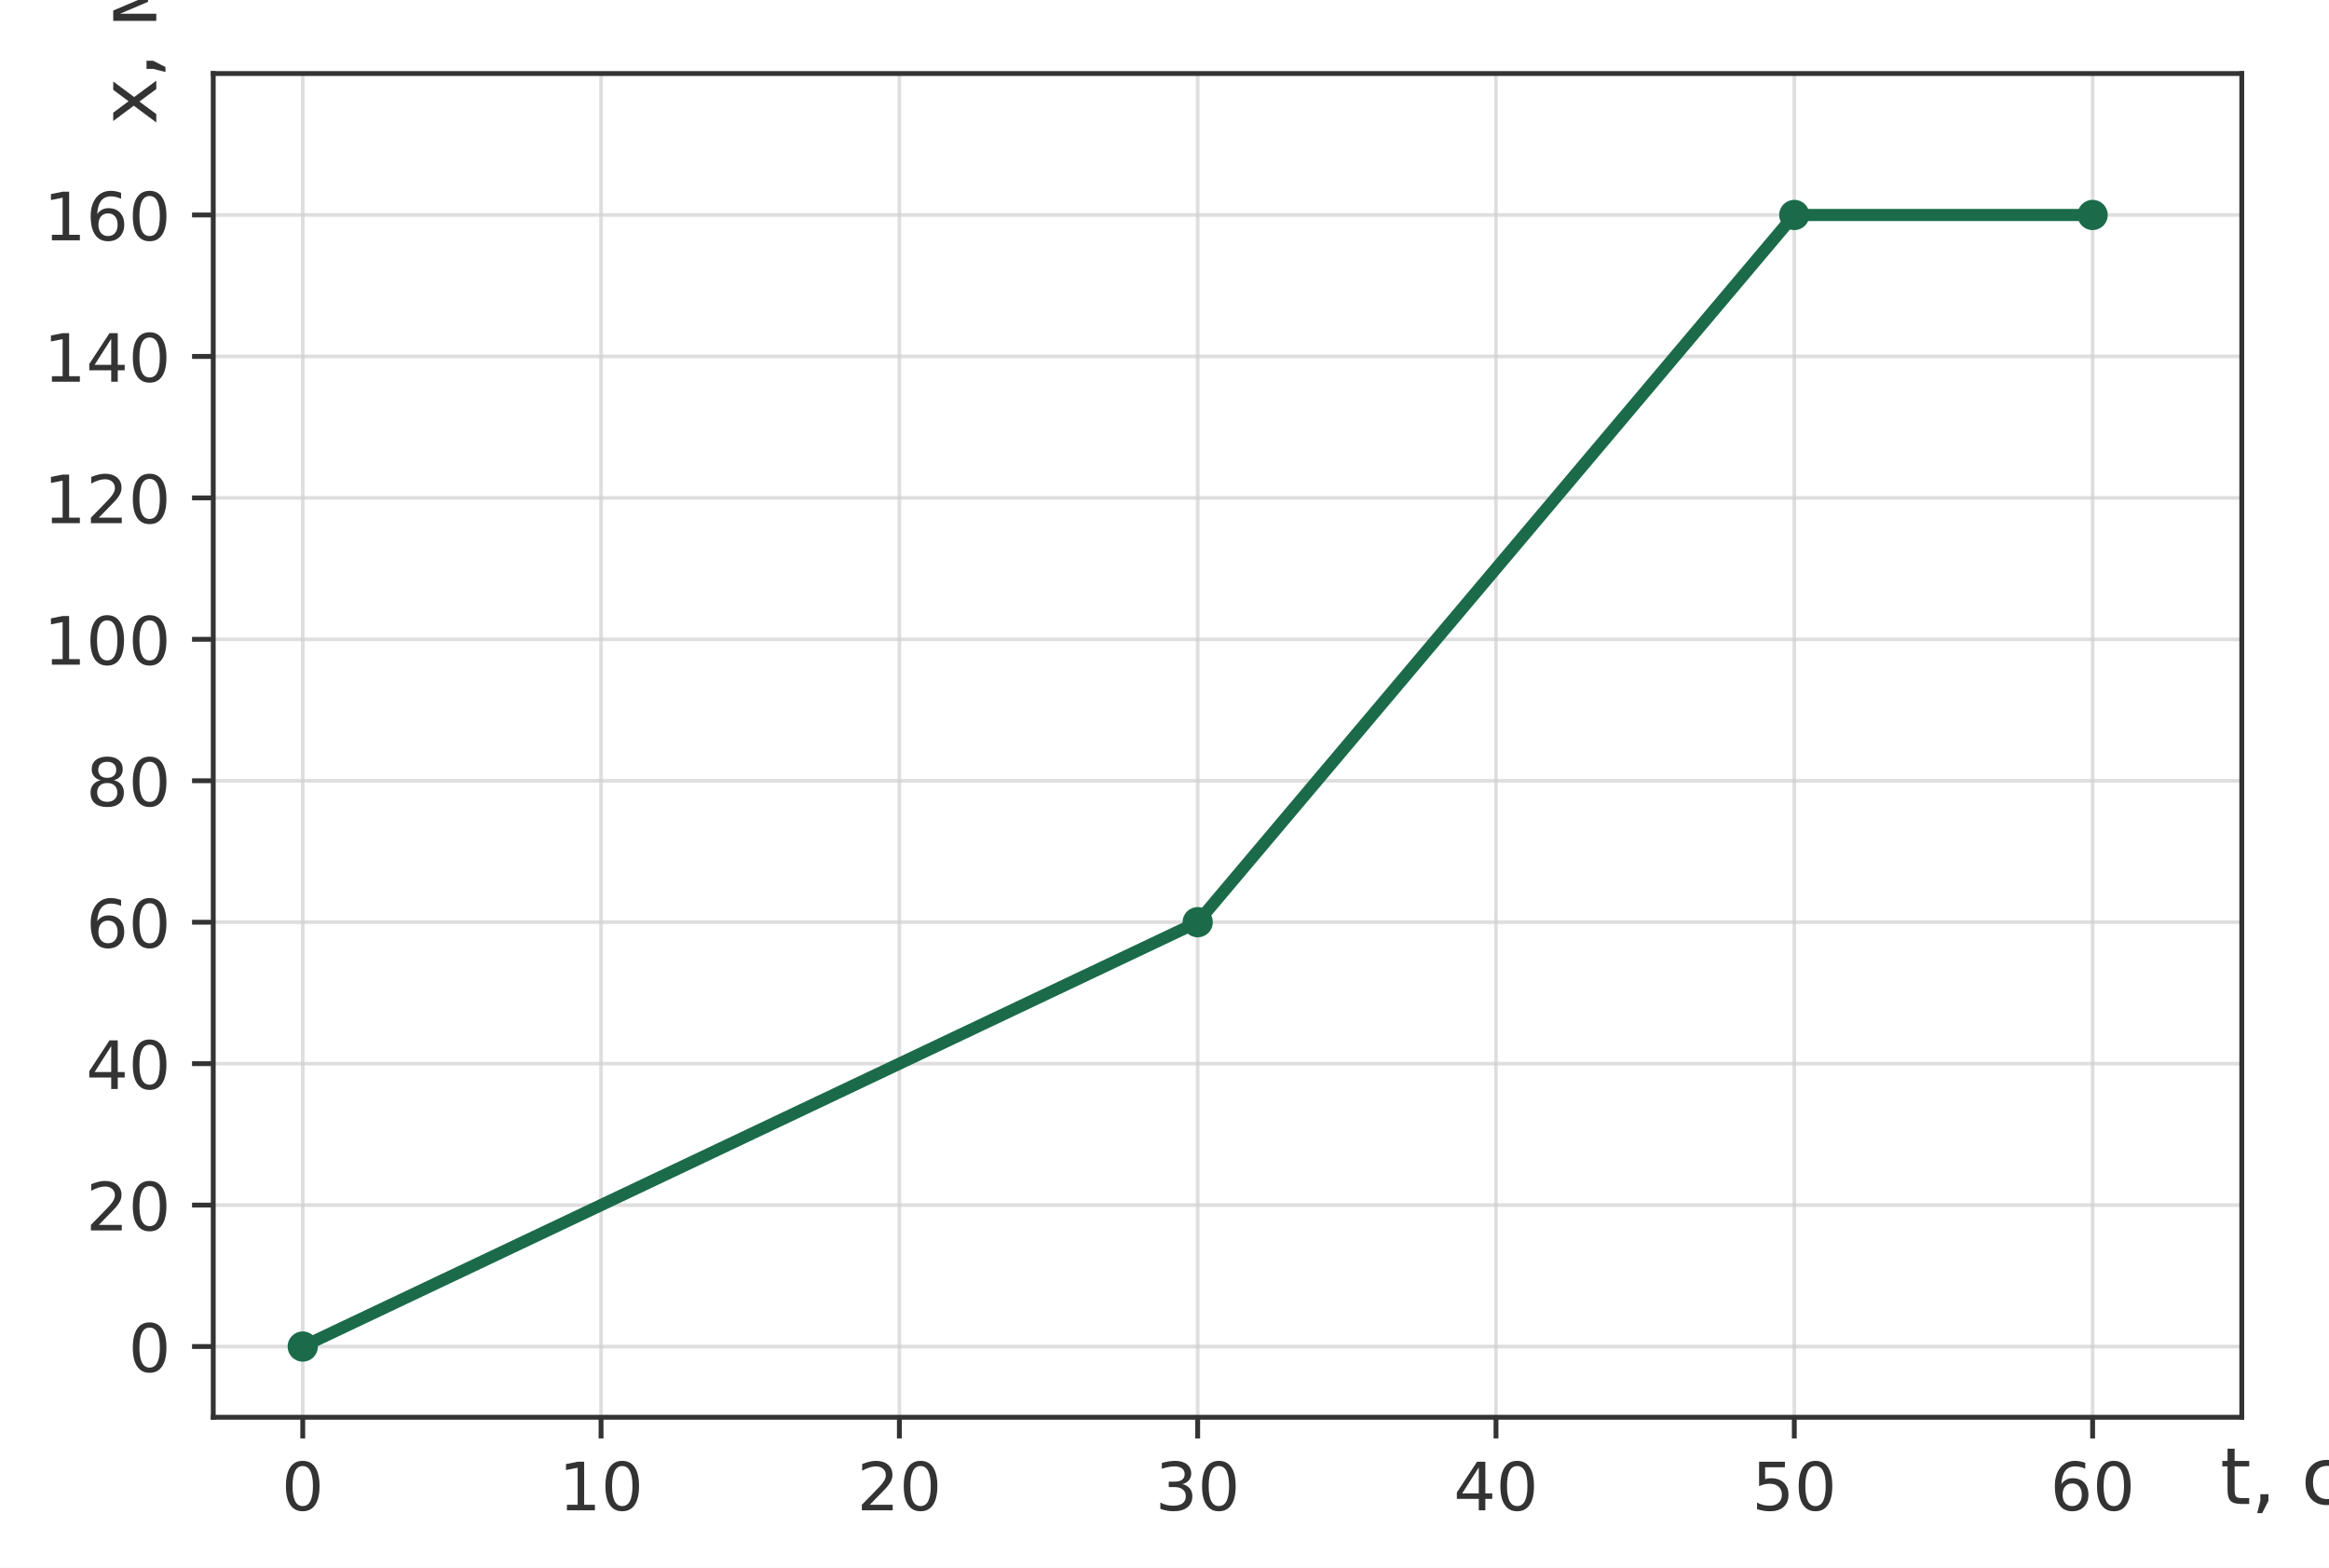
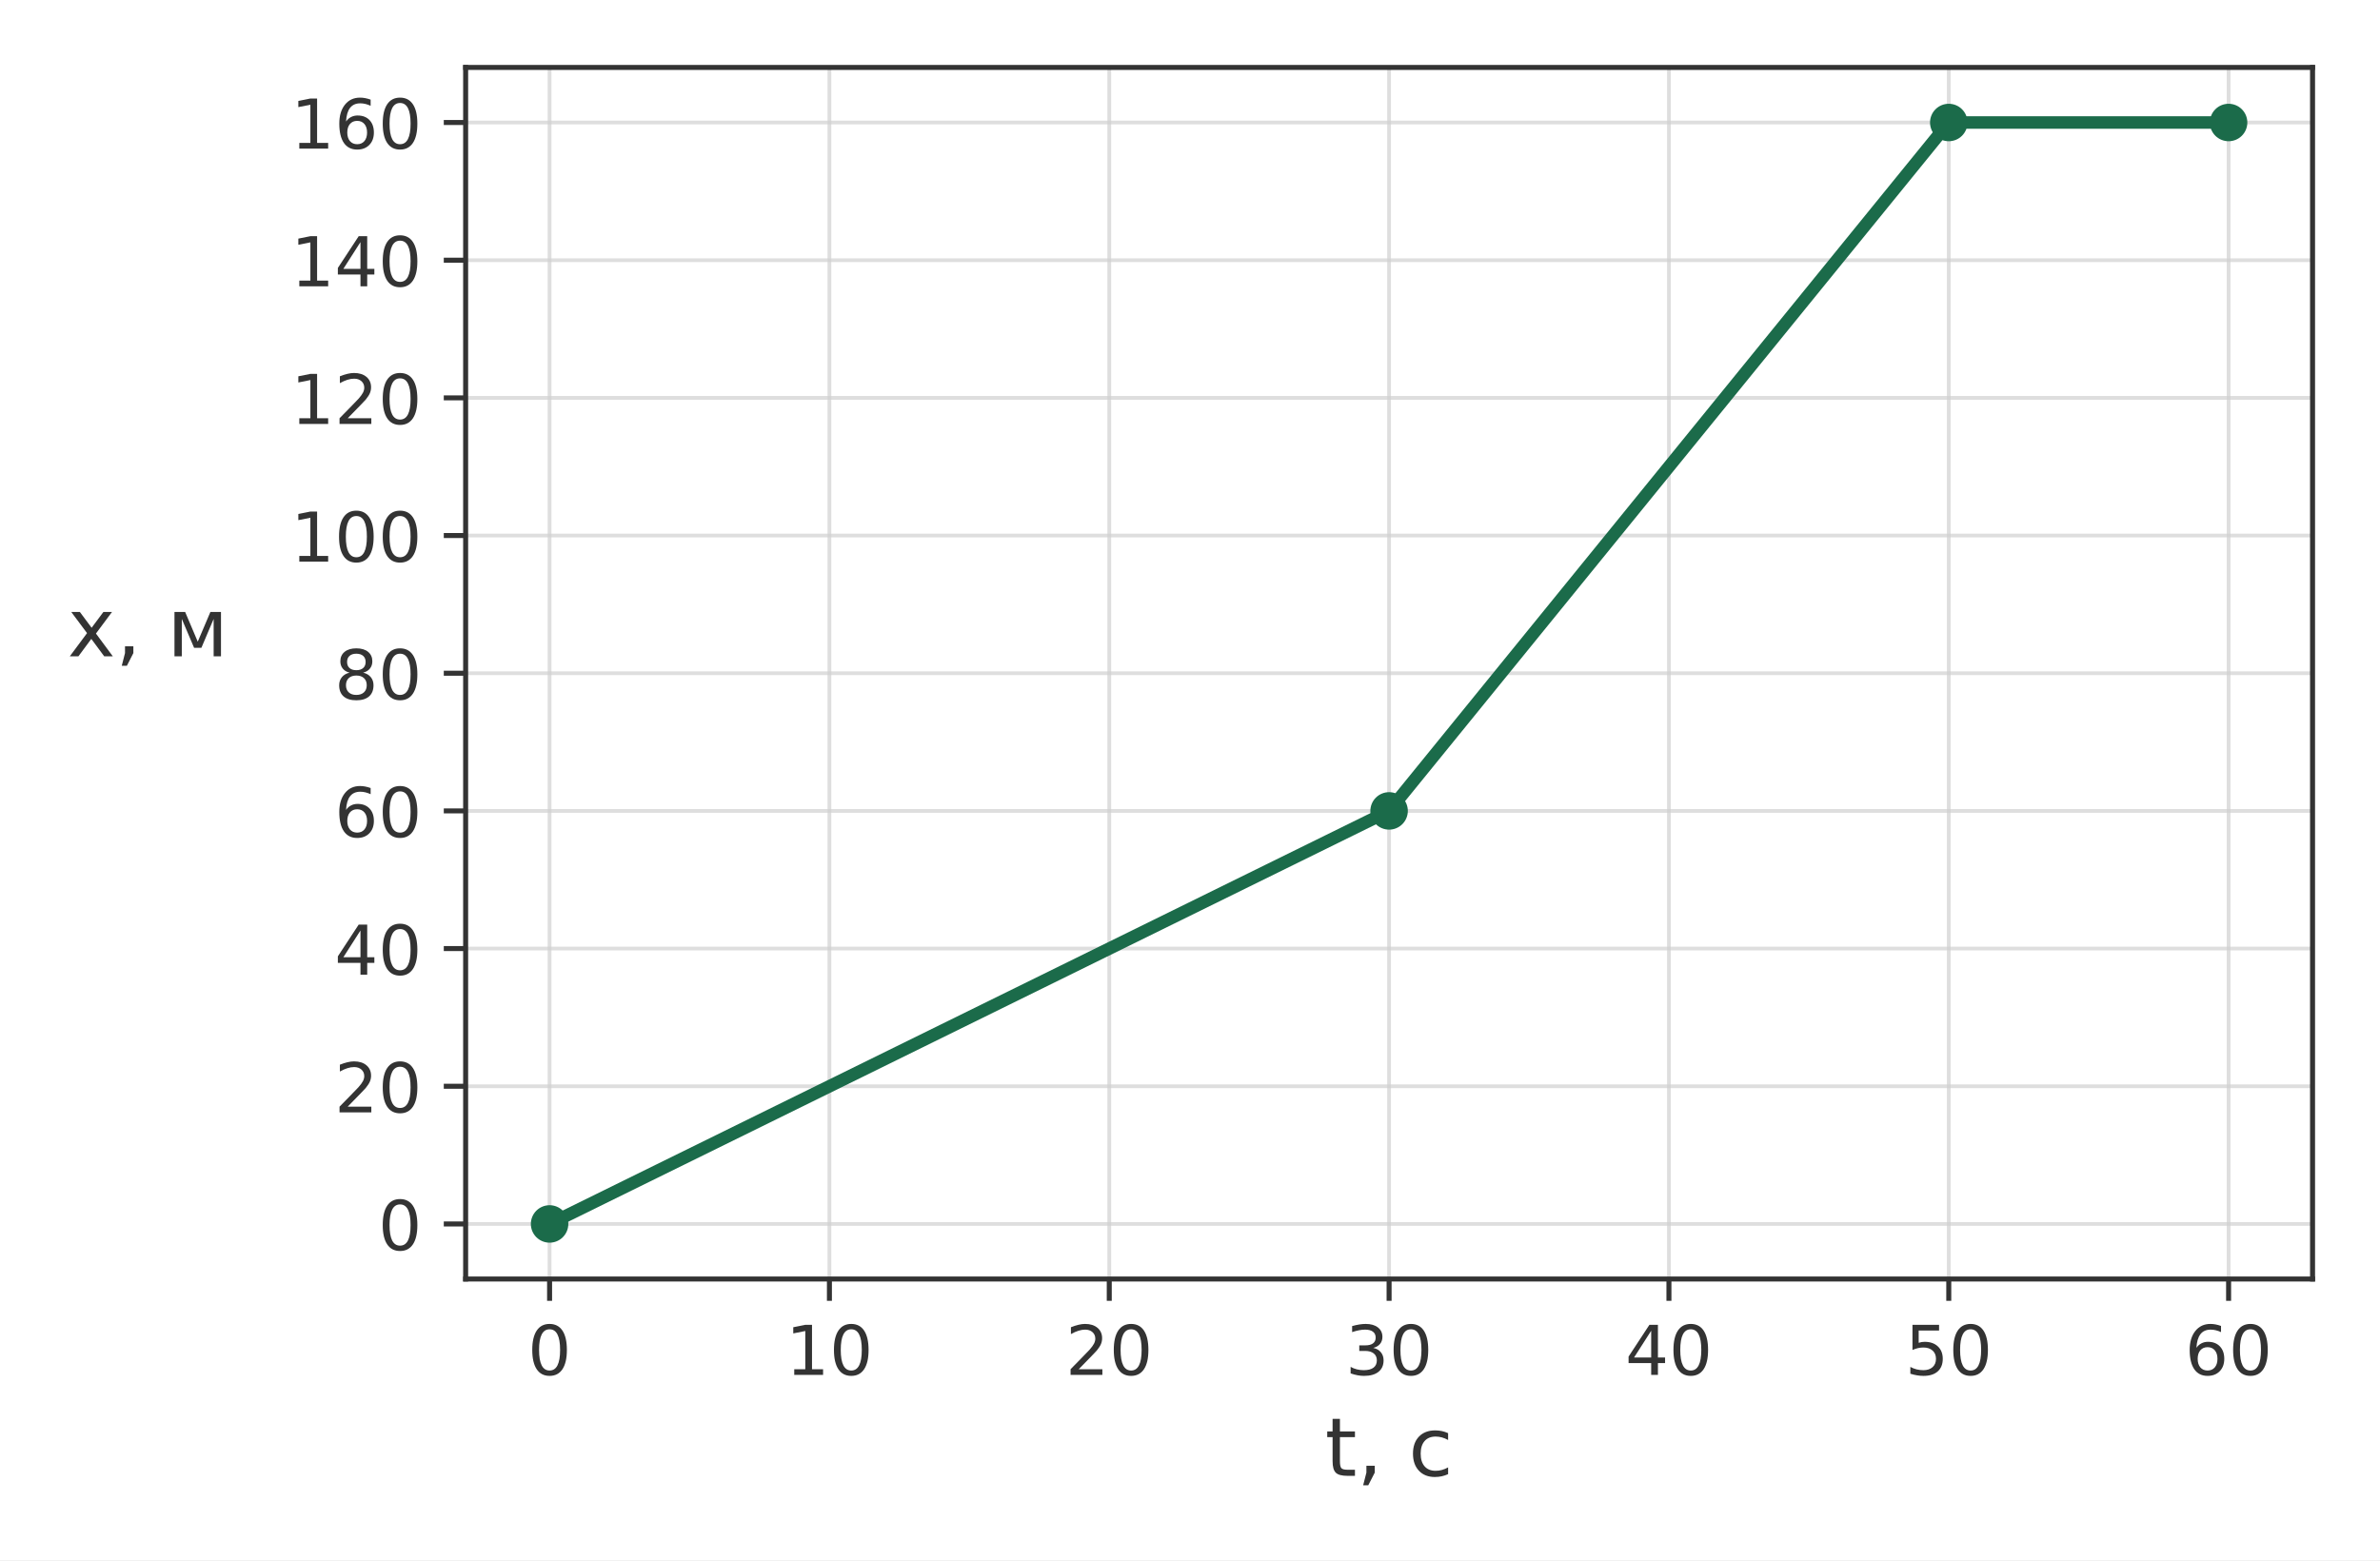
- <svg xmlns="http://www.w3.org/2000/svg" xmlns:xlink="http://www.w3.org/1999/xlink" width="384.392pt" height="258.741pt" viewBox="0 0 384.392 258.741" version="1.1">
+ <svg xmlns="http://www.w3.org/2000/svg" xmlns:xlink="http://www.w3.org/1999/xlink" width="381.101pt" height="249.868pt" viewBox="0 0 381.101 249.868" version="1.1">
  <defs>
    <style type="text/css">*{stroke-linejoin: round; stroke-linecap: butt}</style>
  </defs>
  <g id="figure_1">
    <g id="patch_1">
-       <path d="M 0 258.741  L 384.392 258.741  L 384.392 0  L 0 0  z " style="fill: #ffffff" />
+       <path d="M 0 249.868  L 381.101 249.868  L 381.101 -0  L 0 -0  z " style="fill: #ffffff" />
    </g>
    <g id="axes_1">
      <g id="patch_2">
-         <path d="M 35.196 233.895  L 369.996 233.895  L 369.996 12.135  L 35.196 12.135  z " style="fill: #ffffff" />
+         <path d="M 74.561 204.84  L 370.301 204.84  L 370.301 10.8  L 74.561 10.8  z " style="fill: #ffffff" />
      </g>
      <g id="matplotlib.axis_1">
        <g id="xtick_1">
          <g id="line2d_1">
-             <path d="M 49.967 233.895  L 49.967 12.135  " clip-path="url(#p82a430fbc7)" style="fill: none; stroke: #d0d0d0; stroke-opacity: 0.7; stroke-width: 0.6; stroke-linecap: square" />
+             <path d="M 88.003 204.84  L 88.003 10.8  " clip-path="url(#p8b11729e42)" style="fill: none; stroke: #d0d0d0; stroke-opacity: 0.7; stroke-width: 0.6; stroke-linecap: square" />
          </g>
          <g id="line2d_2">
            <defs>
-               <path id="me56d83510e" d="M 0 0  L 0 3.5  " style="stroke: #333333; stroke-width: 0.8" />
+               <path id="md94f5fe952" d="M 0 0  L 0 3.5  " style="stroke: #333333; stroke-width: 0.8" />
            </defs>
            <g>
-               <use xlink:href="#me56d83510e" x="49.967" y="233.895" style="fill: #333333; stroke: #333333; stroke-width: 0.8" />
+               <use xlink:href="#md94f5fe952" x="88.003" y="204.84" style="fill: #333333; stroke: #333333; stroke-width: 0.8" />
            </g>
          </g>
          <g id="text_1">
-             <g style="fill: #333333" transform="translate(46.46746 249.2535) scale(0.11 -0.11)">
+             <g style="fill: #333333" transform="translate(84.50398 220.1983) scale(0.11 -0.11)">
              <defs>
                <path id="DejaVuSans-30" d="M 2034 4250  Q 1547 4250 1301 3770  Q 1056 3291 1056 2328  Q 1056 1369 1301 889  Q 1547 409 2034 409  Q 2525 409 2770 889  Q 3016 1369 3016 2328  Q 3016 3291 2770 3770  Q 2525 4250 2034 4250  z M 2034 4750  Q 2819 4750 3233 4129  Q 3647 3509 3647 2328  Q 3647 1150 3233 529  Q 2819 -91 2034 -91  Q 1250 -91 836 529  Q 422 1150 422 2328  Q 422 3509 836 4129  Q 1250 4750 2034 4750  z " transform="scale(0.015625)" />
              </defs>
              <use xlink:href="#DejaVuSans-30" />
            </g>
          </g>
        </g>
        <g id="xtick_2">
          <g id="line2d_3">
-             <path d="M 99.202 233.895  L 99.202 12.135  " clip-path="url(#p82a430fbc7)" style="fill: none; stroke: #d0d0d0; stroke-opacity: 0.7; stroke-width: 0.6; stroke-linecap: square" />
+             <path d="M 132.812 204.84  L 132.812 10.8  " clip-path="url(#p8b11729e42)" style="fill: none; stroke: #d0d0d0; stroke-opacity: 0.7; stroke-width: 0.6; stroke-linecap: square" />
          </g>
          <g id="line2d_4">
            <g>
-               <use xlink:href="#me56d83510e" x="99.202" y="233.895" style="fill: #333333; stroke: #333333; stroke-width: 0.8" />
+               <use xlink:href="#md94f5fe952" x="132.812" y="204.84" style="fill: #333333; stroke: #333333; stroke-width: 0.8" />
            </g>
          </g>
          <g id="text_2">
-             <g style="fill: #333333" transform="translate(92.20338 249.2535) scale(0.11 -0.11)">
+             <g style="fill: #333333" transform="translate(125.8137 220.1983) scale(0.11 -0.11)">
              <defs>
                <path id="DejaVuSans-31" d="M 794 531  L 1825 531  L 1825 4091  L 703 3866  L 703 4441  L 1819 4666  L 2450 4666  L 2450 531  L 3481 531  L 3481 0  L 794 0  L 794 531  z " transform="scale(0.015625)" />
              </defs>
              <use xlink:href="#DejaVuSans-31" />
              <use xlink:href="#DejaVuSans-30" transform="translate(63.62305 0)" />
            </g>
          </g>
        </g>
        <g id="xtick_3">
          <g id="line2d_5">
-             <path d="M 148.437 233.895  L 148.437 12.135  " clip-path="url(#p82a430fbc7)" style="fill: none; stroke: #d0d0d0; stroke-opacity: 0.7; stroke-width: 0.6; stroke-linecap: square" />
+             <path d="M 177.622 204.84  L 177.622 10.8  " clip-path="url(#p8b11729e42)" style="fill: none; stroke: #d0d0d0; stroke-opacity: 0.7; stroke-width: 0.6; stroke-linecap: square" />
          </g>
          <g id="line2d_6">
            <g>
-               <use xlink:href="#me56d83510e" x="148.437" y="233.895" style="fill: #333333; stroke: #333333; stroke-width: 0.8" />
+               <use xlink:href="#md94f5fe952" x="177.622" y="204.84" style="fill: #333333; stroke: #333333; stroke-width: 0.8" />
            </g>
          </g>
          <g id="text_3">
-             <g style="fill: #333333" transform="translate(141.4387 249.2535) scale(0.11 -0.11)">
+             <g style="fill: #333333" transform="translate(170.6228 220.1983) scale(0.11 -0.11)">
              <defs>
                <path id="DejaVuSans-32" d="M 1228 531  L 3431 531  L 3431 0  L 469 0  L 469 531  Q 828 903 1448 1529  Q 2069 2156 2228 2338  Q 2531 2678 2651 2914  Q 2772 3150 2772 3378  Q 2772 3750 2511 3984  Q 2250 4219 1831 4219  Q 1534 4219 1204 4116  Q 875 4013 500 3803  L 500 4441  Q 881 4594 1212 4672  Q 1544 4750 1819 4750  Q 2544 4750 2975 4387  Q 3406 4025 3406 3419  Q 3406 3131 3298 2873  Q 3191 2616 2906 2266  Q 2828 2175 2409 1742  Q 1991 1309 1228 531  z " transform="scale(0.015625)" />
              </defs>
              <use xlink:href="#DejaVuSans-32" />
              <use xlink:href="#DejaVuSans-30" transform="translate(63.62305 0)" />
            </g>
          </g>
        </g>
        <g id="xtick_4">
          <g id="line2d_7">
-             <path d="M 197.673 233.895  L 197.673 12.135  " clip-path="url(#p82a430fbc7)" style="fill: none; stroke: #d0d0d0; stroke-opacity: 0.7; stroke-width: 0.6; stroke-linecap: square" />
+             <path d="M 222.431 204.84  L 222.431 10.8  " clip-path="url(#p8b11729e42)" style="fill: none; stroke: #d0d0d0; stroke-opacity: 0.7; stroke-width: 0.6; stroke-linecap: square" />
          </g>
          <g id="line2d_8">
            <g>
-               <use xlink:href="#me56d83510e" x="197.673" y="233.895" style="fill: #333333; stroke: #333333; stroke-width: 0.8" />
+               <use xlink:href="#md94f5fe952" x="222.431" y="204.84" style="fill: #333333; stroke: #333333; stroke-width: 0.8" />
            </g>
          </g>
          <g id="text_4">
-             <g style="fill: #333333" transform="translate(190.674 249.2535) scale(0.11 -0.11)">
+             <g style="fill: #333333" transform="translate(215.4319 220.1983) scale(0.11 -0.11)">
              <defs>
                <path id="DejaVuSans-33" d="M 2597 2516  Q 3050 2419 3304 2112  Q 3559 1806 3559 1356  Q 3559 666 3084 287  Q 2609 -91 1734 -91  Q 1441 -91 1130 -33  Q 819 25 488 141  L 488 750  Q 750 597 1062 519  Q 1375 441 1716 441  Q 2309 441 2620 675  Q 2931 909 2931 1356  Q 2931 1769 2642 2001  Q 2353 2234 1838 2234  L 1294 2234  L 1294 2753  L 1863 2753  Q 2328 2753 2575 2939  Q 2822 3125 2822 3475  Q 2822 3834 2567 4026  Q 2313 4219 1838 4219  Q 1578 4219 1281 4162  Q 984 4106 628 3988  L 628 4550  Q 988 4650 1302 4700  Q 1616 4750 1894 4750  Q 2613 4750 3031 4423  Q 3450 4097 3450 3541  Q 3450 3153 3228 2886  Q 3006 2619 2597 2516  z " transform="scale(0.015625)" />
              </defs>
              <use xlink:href="#DejaVuSans-33" />
              <use xlink:href="#DejaVuSans-30" transform="translate(63.62305 0)" />
            </g>
          </g>
        </g>
        <g id="xtick_5">
          <g id="line2d_9">
-             <path d="M 246.908 233.895  L 246.908 12.135  " clip-path="url(#p82a430fbc7)" style="fill: none; stroke: #d0d0d0; stroke-opacity: 0.7; stroke-width: 0.6; stroke-linecap: square" />
+             <path d="M 267.24 204.84  L 267.24 10.8  " clip-path="url(#p8b11729e42)" style="fill: none; stroke: #d0d0d0; stroke-opacity: 0.7; stroke-width: 0.6; stroke-linecap: square" />
          </g>
          <g id="line2d_10">
            <g>
-               <use xlink:href="#me56d83510e" x="246.908" y="233.895" style="fill: #333333; stroke: #333333; stroke-width: 0.8" />
+               <use xlink:href="#md94f5fe952" x="267.24" y="204.84" style="fill: #333333; stroke: #333333; stroke-width: 0.8" />
            </g>
          </g>
          <g id="text_5">
-             <g style="fill: #333333" transform="translate(239.9093 249.2535) scale(0.11 -0.11)">
+             <g style="fill: #333333" transform="translate(260.241 220.1983) scale(0.11 -0.11)">
              <defs>
                <path id="DejaVuSans-34" d="M 2419 4116  L 825 1625  L 2419 1625  L 2419 4116  z M 2253 4666  L 3047 4666  L 3047 1625  L 3713 1625  L 3713 1100  L 3047 1100  L 3047 0  L 2419 0  L 2419 1100  L 313 1100  L 313 1709  L 2253 4666  z " transform="scale(0.015625)" />
              </defs>
              <use xlink:href="#DejaVuSans-34" />
              <use xlink:href="#DejaVuSans-30" transform="translate(63.62305 0)" />
            </g>
          </g>
        </g>
        <g id="xtick_6">
          <g id="line2d_11">
-             <path d="M 296.143 233.895  L 296.143 12.135  " clip-path="url(#p82a430fbc7)" style="fill: none; stroke: #d0d0d0; stroke-opacity: 0.7; stroke-width: 0.6; stroke-linecap: square" />
+             <path d="M 312.049 204.84  L 312.049 10.8  " clip-path="url(#p8b11729e42)" style="fill: none; stroke: #d0d0d0; stroke-opacity: 0.7; stroke-width: 0.6; stroke-linecap: square" />
          </g>
          <g id="line2d_12">
            <g>
-               <use xlink:href="#me56d83510e" x="296.143" y="233.895" style="fill: #333333; stroke: #333333; stroke-width: 0.8" />
+               <use xlink:href="#md94f5fe952" x="312.049" y="204.84" style="fill: #333333; stroke: #333333; stroke-width: 0.8" />
            </g>
          </g>
          <g id="text_6">
-             <g style="fill: #333333" transform="translate(289.1446 249.2535) scale(0.11 -0.11)">
+             <g style="fill: #333333" transform="translate(305.0501 220.1983) scale(0.11 -0.11)">
              <defs>
                <path id="DejaVuSans-35" d="M 691 4666  L 3169 4666  L 3169 4134  L 1269 4134  L 1269 2991  Q 1406 3038 1543 3061  Q 1681 3084 1819 3084  Q 2600 3084 3056 2656  Q 3513 2228 3513 1497  Q 3513 744 3044 326  Q 2575 -91 1722 -91  Q 1428 -91 1123 -41  Q 819 9 494 109  L 494 744  Q 775 591 1075 516  Q 1375 441 1709 441  Q 2250 441 2565 725  Q 2881 1009 2881 1497  Q 2881 1984 2565 2268  Q 2250 2553 1709 2553  Q 1456 2553 1204 2497  Q 953 2441 691 2322  L 691 4666  z " transform="scale(0.015625)" />
              </defs>
              <use xlink:href="#DejaVuSans-35" />
              <use xlink:href="#DejaVuSans-30" transform="translate(63.62305 0)" />
            </g>
          </g>
        </g>
        <g id="xtick_7">
          <g id="line2d_13">
-             <path d="M 345.379 233.895  L 345.379 12.135  " clip-path="url(#p82a430fbc7)" style="fill: none; stroke: #d0d0d0; stroke-opacity: 0.7; stroke-width: 0.6; stroke-linecap: square" />
+             <path d="M 356.858 204.84  L 356.858 10.8  " clip-path="url(#p8b11729e42)" style="fill: none; stroke: #d0d0d0; stroke-opacity: 0.7; stroke-width: 0.6; stroke-linecap: square" />
          </g>
          <g id="line2d_14">
            <g>
-               <use xlink:href="#me56d83510e" x="345.379" y="233.895" style="fill: #333333; stroke: #333333; stroke-width: 0.8" />
+               <use xlink:href="#md94f5fe952" x="356.858" y="204.84" style="fill: #333333; stroke: #333333; stroke-width: 0.8" />
            </g>
          </g>
          <g id="text_7">
-             <g style="fill: #333333" transform="translate(338.3799 249.2535) scale(0.11 -0.11)">
+             <g style="fill: #333333" transform="translate(349.8591 220.1983) scale(0.11 -0.11)">
              <defs>
                <path id="DejaVuSans-36" d="M 2113 2584  Q 1688 2584 1439 2293  Q 1191 2003 1191 1497  Q 1191 994 1439 701  Q 1688 409 2113 409  Q 2538 409 2786 701  Q 3034 994 3034 1497  Q 3034 2003 2786 2293  Q 2538 2584 2113 2584  z M 3366 4563  L 3366 3988  Q 3128 4100 2886 4159  Q 2644 4219 2406 4219  Q 1781 4219 1451 3797  Q 1122 3375 1075 2522  Q 1259 2794 1537 2939  Q 1816 3084 2150 3084  Q 2853 3084 3261 2657  Q 3669 2231 3669 1497  Q 3669 778 3244 343  Q 2819 -91 2113 -91  Q 1303 -91 875 529  Q 447 1150 447 2328  Q 447 3434 972 4092  Q 1497 4750 2381 4750  Q 2619 4750 2861 4703  Q 3103 4656 3366 4563  z " transform="scale(0.015625)" />
              </defs>
              <use xlink:href="#DejaVuSans-36" />
              <use xlink:href="#DejaVuSans-30" transform="translate(63.62305 0)" />
            </g>
          </g>
        </g>
        <g id="text_8">
-           <g style="fill: #333333" transform="translate(366.4385 248.2084) scale(0.13 -0.13)">
+           <g style="fill: #333333" transform="translate(212.1769 236.3639) scale(0.13 -0.13)">
            <defs>
              <path id="DejaVuSans-74" d="M 1172 4494  L 1172 3500  L 2356 3500  L 2356 3053  L 1172 3053  L 1172 1153  Q 1172 725 1289 603  Q 1406 481 1766 481  L 2356 481  L 2356 0  L 1766 0  Q 1100 0 847 248  Q 594 497 594 1153  L 594 3053  L 172 3053  L 172 3500  L 594 3500  L 594 4494  L 1172 4494  z " transform="scale(0.015625)" />
              <path id="DejaVuSans-2c" d="M 750 794  L 1409 794  L 1409 256  L 897 -744  L 494 -744  L 750 256  L 750 794  z " transform="scale(0.015625)" />
              <path id="DejaVuSans-20" transform="scale(0.015625)" />
              <path id="DejaVuSans-441" d="M 3122 3366  L 3122 2828  Q 2878 2963 2633 3030  Q 2388 3097 2138 3097  Q 1578 3097 1268 2742  Q 959 2388 959 1747  Q 959 1106 1268 751  Q 1578 397 2138 397  Q 2388 397 2633 464  Q 2878 531 3122 666  L 3122 134  Q 2881 22 2623 -34  Q 2366 -91 2075 -91  Q 1284 -91 818 406  Q 353 903 353 1747  Q 353 2603 823 3093  Q 1294 3584 2113 3584  Q 2378 3584 2631 3529  Q 2884 3475 3122 3366  z " transform="scale(0.015625)" />
            </defs>
            <use xlink:href="#DejaVuSans-74" />
            <use xlink:href="#DejaVuSans-2c" transform="translate(39.20898 0)" />
            <use xlink:href="#DejaVuSans-20" transform="translate(70.99609 0)" />
            <use xlink:href="#DejaVuSans-441" transform="translate(102.7832 0)" />
          </g>
        </g>
      </g>
      <g id="matplotlib.axis_2">
        <g id="ytick_1">
          <g id="line2d_15">
-             <path d="M 35.196 222.224  L 369.996 222.224  " clip-path="url(#p82a430fbc7)" style="fill: none; stroke: #d0d0d0; stroke-opacity: 0.7; stroke-width: 0.6; stroke-linecap: square" />
+             <path d="M 74.561 196.02  L 370.301 196.02  " clip-path="url(#p8b11729e42)" style="fill: none; stroke: #d0d0d0; stroke-opacity: 0.7; stroke-width: 0.6; stroke-linecap: square" />
          </g>
          <g id="line2d_16">
            <defs>
-               <path id="md2a7f58192" d="M 0 0  L -3.5 0  " style="stroke: #333333; stroke-width: 0.8" />
+               <path id="mcc3d0b8e2d" d="M 0 0  L -3.5 0  " style="stroke: #333333; stroke-width: 0.8" />
            </defs>
            <g>
-               <use xlink:href="#md2a7f58192" x="35.196" y="222.224" style="fill: #333333; stroke: #333333; stroke-width: 0.8" />
+               <use xlink:href="#mcc3d0b8e2d" x="74.561" y="196.02" style="fill: #333333; stroke: #333333; stroke-width: 0.8" />
            </g>
          </g>
          <g id="text_9">
-             <g style="fill: #333333" transform="translate(21.1975 226.4028) scale(0.11 -0.11)">
+             <g style="fill: #333333" transform="translate(60.56188 200.1991) scale(0.11 -0.11)">
              <use xlink:href="#DejaVuSans-30" />
            </g>
          </g>
        </g>
        <g id="ytick_2">
          <g id="line2d_17">
-             <path d="M 35.196 198.88  L 369.996 198.88  " clip-path="url(#p82a430fbc7)" style="fill: none; stroke: #d0d0d0; stroke-opacity: 0.7; stroke-width: 0.6; stroke-linecap: square" />
+             <path d="M 74.561 173.97  L 370.301 173.97  " clip-path="url(#p8b11729e42)" style="fill: none; stroke: #d0d0d0; stroke-opacity: 0.7; stroke-width: 0.6; stroke-linecap: square" />
          </g>
          <g id="line2d_18">
            <g>
-               <use xlink:href="#md2a7f58192" x="35.196" y="198.88" style="fill: #333333; stroke: #333333; stroke-width: 0.8" />
+               <use xlink:href="#mcc3d0b8e2d" x="74.561" y="173.97" style="fill: #333333; stroke: #333333; stroke-width: 0.8" />
            </g>
          </g>
          <g id="text_10">
-             <g style="fill: #333333" transform="translate(14.19875 203.0596) scale(0.11 -0.11)">
+             <g style="fill: #333333" transform="translate(53.56312 178.1491) scale(0.11 -0.11)">
              <use xlink:href="#DejaVuSans-32" />
              <use xlink:href="#DejaVuSans-30" transform="translate(63.62305 0)" />
            </g>
          </g>
        </g>
        <g id="ytick_3">
          <g id="line2d_19">
-             <path d="M 35.196 175.537  L 369.996 175.537  " clip-path="url(#p82a430fbc7)" style="fill: none; stroke: #d0d0d0; stroke-opacity: 0.7; stroke-width: 0.6; stroke-linecap: square" />
+             <path d="M 74.561 151.92  L 370.301 151.92  " clip-path="url(#p8b11729e42)" style="fill: none; stroke: #d0d0d0; stroke-opacity: 0.7; stroke-width: 0.6; stroke-linecap: square" />
          </g>
          <g id="line2d_20">
            <g>
-               <use xlink:href="#md2a7f58192" x="35.196" y="175.537" style="fill: #333333; stroke: #333333; stroke-width: 0.8" />
+               <use xlink:href="#mcc3d0b8e2d" x="74.561" y="151.92" style="fill: #333333; stroke: #333333; stroke-width: 0.8" />
            </g>
          </g>
          <g id="text_11">
-             <g style="fill: #333333" transform="translate(14.19875 179.7164) scale(0.11 -0.11)">
+             <g style="fill: #333333" transform="translate(53.56312 156.0991) scale(0.11 -0.11)">
              <use xlink:href="#DejaVuSans-34" />
              <use xlink:href="#DejaVuSans-30" transform="translate(63.62305 0)" />
            </g>
          </g>
        </g>
        <g id="ytick_4">
          <g id="line2d_21">
-             <path d="M 35.196 152.194  L 369.996 152.194  " clip-path="url(#p82a430fbc7)" style="fill: none; stroke: #d0d0d0; stroke-opacity: 0.7; stroke-width: 0.6; stroke-linecap: square" />
+             <path d="M 74.561 129.87  L 370.301 129.87  " clip-path="url(#p8b11729e42)" style="fill: none; stroke: #d0d0d0; stroke-opacity: 0.7; stroke-width: 0.6; stroke-linecap: square" />
          </g>
          <g id="line2d_22">
            <g>
-               <use xlink:href="#md2a7f58192" x="35.196" y="152.194" style="fill: #333333; stroke: #333333; stroke-width: 0.8" />
+               <use xlink:href="#mcc3d0b8e2d" x="74.561" y="129.87" style="fill: #333333; stroke: #333333; stroke-width: 0.8" />
            </g>
          </g>
          <g id="text_12">
-             <g style="fill: #333333" transform="translate(14.19875 156.3733) scale(0.11 -0.11)">
+             <g style="fill: #333333" transform="translate(53.56312 134.0491) scale(0.11 -0.11)">
              <use xlink:href="#DejaVuSans-36" />
              <use xlink:href="#DejaVuSans-30" transform="translate(63.62305 0)" />
            </g>
          </g>
        </g>
        <g id="ytick_5">
          <g id="line2d_23">
-             <path d="M 35.196 128.851  L 369.996 128.851  " clip-path="url(#p82a430fbc7)" style="fill: none; stroke: #d0d0d0; stroke-opacity: 0.7; stroke-width: 0.6; stroke-linecap: square" />
+             <path d="M 74.561 107.82  L 370.301 107.82  " clip-path="url(#p8b11729e42)" style="fill: none; stroke: #d0d0d0; stroke-opacity: 0.7; stroke-width: 0.6; stroke-linecap: square" />
          </g>
          <g id="line2d_24">
            <g>
-               <use xlink:href="#md2a7f58192" x="35.196" y="128.851" style="fill: #333333; stroke: #333333; stroke-width: 0.8" />
+               <use xlink:href="#mcc3d0b8e2d" x="74.561" y="107.82" style="fill: #333333; stroke: #333333; stroke-width: 0.8" />
            </g>
          </g>
          <g id="text_13">
-             <g style="fill: #333333" transform="translate(14.19875 133.0301) scale(0.11 -0.11)">
+             <g style="fill: #333333" transform="translate(53.56312 111.9991) scale(0.11 -0.11)">
              <defs>
                <path id="DejaVuSans-38" d="M 2034 2216  Q 1584 2216 1326 1975  Q 1069 1734 1069 1313  Q 1069 891 1326 650  Q 1584 409 2034 409  Q 2484 409 2743 651  Q 3003 894 3003 1313  Q 3003 1734 2745 1975  Q 2488 2216 2034 2216  z M 1403 2484  Q 997 2584 770 2862  Q 544 3141 544 3541  Q 544 4100 942 4425  Q 1341 4750 2034 4750  Q 2731 4750 3128 4425  Q 3525 4100 3525 3541  Q 3525 3141 3298 2862  Q 3072 2584 2669 2484  Q 3125 2378 3379 2068  Q 3634 1759 3634 1313  Q 3634 634 3220 271  Q 2806 -91 2034 -91  Q 1263 -91 848 271  Q 434 634 434 1313  Q 434 1759 690 2068  Q 947 2378 1403 2484  z M 1172 3481  Q 1172 3119 1398 2916  Q 1625 2713 2034 2713  Q 2441 2713 2670 2916  Q 2900 3119 2900 3481  Q 2900 3844 2670 4047  Q 2441 4250 2034 4250  Q 1625 4250 1398 4047  Q 1172 3844 1172 3481  z " transform="scale(0.015625)" />
              </defs>
              <use xlink:href="#DejaVuSans-38" />
              <use xlink:href="#DejaVuSans-30" transform="translate(63.62305 0)" />
            </g>
          </g>
        </g>
        <g id="ytick_6">
          <g id="line2d_25">
-             <path d="M 35.196 105.508  L 369.996 105.508  " clip-path="url(#p82a430fbc7)" style="fill: none; stroke: #d0d0d0; stroke-opacity: 0.7; stroke-width: 0.6; stroke-linecap: square" />
+             <path d="M 74.561 85.77  L 370.301 85.77  " clip-path="url(#p8b11729e42)" style="fill: none; stroke: #d0d0d0; stroke-opacity: 0.7; stroke-width: 0.6; stroke-linecap: square" />
          </g>
          <g id="line2d_26">
            <g>
-               <use xlink:href="#md2a7f58192" x="35.196" y="105.508" style="fill: #333333; stroke: #333333; stroke-width: 0.8" />
+               <use xlink:href="#mcc3d0b8e2d" x="74.561" y="85.77" style="fill: #333333; stroke: #333333; stroke-width: 0.8" />
            </g>
          </g>
          <g id="text_14">
-             <g style="fill: #333333" transform="translate(7.2 109.687) scale(0.11 -0.11)">
+             <g style="fill: #333333" transform="translate(46.56437 89.94914) scale(0.11 -0.11)">
              <use xlink:href="#DejaVuSans-31" />
              <use xlink:href="#DejaVuSans-30" transform="translate(63.62305 0)" />
              <use xlink:href="#DejaVuSans-30" transform="translate(127.2461 0)" />
            </g>
          </g>
        </g>
        <g id="ytick_7">
          <g id="line2d_27">
-             <path d="M 35.196 82.165  L 369.996 82.165  " clip-path="url(#p82a430fbc7)" style="fill: none; stroke: #d0d0d0; stroke-opacity: 0.7; stroke-width: 0.6; stroke-linecap: square" />
+             <path d="M 74.561 63.72  L 370.301 63.72  " clip-path="url(#p8b11729e42)" style="fill: none; stroke: #d0d0d0; stroke-opacity: 0.7; stroke-width: 0.6; stroke-linecap: square" />
          </g>
          <g id="line2d_28">
            <g>
-               <use xlink:href="#md2a7f58192" x="35.196" y="82.165" style="fill: #333333; stroke: #333333; stroke-width: 0.8" />
+               <use xlink:href="#mcc3d0b8e2d" x="74.561" y="63.72" style="fill: #333333; stroke: #333333; stroke-width: 0.8" />
            </g>
          </g>
          <g id="text_15">
-             <g style="fill: #333333" transform="translate(7.2 86.34381) scale(0.11 -0.11)">
+             <g style="fill: #333333" transform="translate(46.56437 67.89914) scale(0.11 -0.11)">
              <use xlink:href="#DejaVuSans-31" />
              <use xlink:href="#DejaVuSans-32" transform="translate(63.62305 0)" />
              <use xlink:href="#DejaVuSans-30" transform="translate(127.2461 0)" />
            </g>
          </g>
        </g>
        <g id="ytick_8">
          <g id="line2d_29">
-             <path d="M 35.196 58.822  L 369.996 58.822  " clip-path="url(#p82a430fbc7)" style="fill: none; stroke: #d0d0d0; stroke-opacity: 0.7; stroke-width: 0.6; stroke-linecap: square" />
+             <path d="M 74.561 41.67  L 370.301 41.67  " clip-path="url(#p8b11729e42)" style="fill: none; stroke: #d0d0d0; stroke-opacity: 0.7; stroke-width: 0.6; stroke-linecap: square" />
          </g>
          <g id="line2d_30">
            <g>
-               <use xlink:href="#md2a7f58192" x="35.196" y="58.822" style="fill: #333333; stroke: #333333; stroke-width: 0.8" />
+               <use xlink:href="#mcc3d0b8e2d" x="74.561" y="41.67" style="fill: #333333; stroke: #333333; stroke-width: 0.8" />
            </g>
          </g>
          <g id="text_16">
-             <g style="fill: #333333" transform="translate(7.2 63.00066) scale(0.11 -0.11)">
+             <g style="fill: #333333" transform="translate(46.56437 45.84914) scale(0.11 -0.11)">
              <use xlink:href="#DejaVuSans-31" />
              <use xlink:href="#DejaVuSans-34" transform="translate(63.62305 0)" />
              <use xlink:href="#DejaVuSans-30" transform="translate(127.2461 0)" />
            </g>
          </g>
        </g>
        <g id="ytick_9">
          <g id="line2d_31">
-             <path d="M 35.196 35.478  L 369.996 35.478  " clip-path="url(#p82a430fbc7)" style="fill: none; stroke: #d0d0d0; stroke-opacity: 0.7; stroke-width: 0.6; stroke-linecap: square" />
+             <path d="M 74.561 19.62  L 370.301 19.62  " clip-path="url(#p8b11729e42)" style="fill: none; stroke: #d0d0d0; stroke-opacity: 0.7; stroke-width: 0.6; stroke-linecap: square" />
          </g>
          <g id="line2d_32">
            <g>
-               <use xlink:href="#md2a7f58192" x="35.196" y="35.478" style="fill: #333333; stroke: #333333; stroke-width: 0.8" />
+               <use xlink:href="#mcc3d0b8e2d" x="74.561" y="19.62" style="fill: #333333; stroke: #333333; stroke-width: 0.8" />
            </g>
          </g>
          <g id="text_17">
-             <g style="fill: #333333" transform="translate(7.2 39.6575) scale(0.11 -0.11)">
+             <g style="fill: #333333" transform="translate(46.56437 23.79914) scale(0.11 -0.11)">
              <use xlink:href="#DejaVuSans-31" />
              <use xlink:href="#DejaVuSans-36" transform="translate(63.62305 0)" />
              <use xlink:href="#DejaVuSans-30" transform="translate(127.2461 0)" />
            </g>
          </g>
        </g>
        <g id="text_18">
-           <g style="fill: #333333" transform="translate(25.79666 20.58219) rotate(-90) scale(0.13 -0.13)">
+           <g style="fill: #333333" transform="translate(10.8 105.1164) scale(0.13 -0.13)">
            <defs>
              <path id="DejaVuSans-78" d="M 3513 3500  L 2247 1797  L 3578 0  L 2900 0  L 1881 1375  L 863 0  L 184 0  L 1544 1831  L 300 3500  L 978 3500  L 1906 2253  L 2834 3500  L 3513 3500  z " transform="scale(0.015625)" />
              <path id="DejaVuSans-43c" d="M 581 3500  L 1422 3500  L 2416 1156  L 3413 3500  L 4247 3500  L 4247 0  L 3669 0  L 3669 2950  L 2703 672  L 2128 672  L 1159 2950  L 1159 0  L 581 0  L 581 3500  z " transform="scale(0.015625)" />
            </defs>
            <use xlink:href="#DejaVuSans-78" />
            <use xlink:href="#DejaVuSans-2c" transform="translate(59.17969 0)" />
            <use xlink:href="#DejaVuSans-20" transform="translate(90.9668 0)" />
            <use xlink:href="#DejaVuSans-43c" transform="translate(122.7539 0)" />
          </g>
        </g>
      </g>
+       <g id="patch_3">
+         <path d="M 74.561 204.84  L 74.561 10.8  " style="fill: none; stroke: #333333; stroke-width: 0.8; stroke-linejoin: miter; stroke-linecap: square" />
+       </g>
+       <g id="patch_4">
+         <path d="M 370.301 204.84  L 370.301 10.8  " style="fill: none; stroke: #333333; stroke-width: 0.8; stroke-linejoin: miter; stroke-linecap: square" />
+       </g>
+       <g id="patch_5">
+         <path d="M 74.561 204.84  L 370.301 204.84  " style="fill: none; stroke: #333333; stroke-width: 0.8; stroke-linejoin: miter; stroke-linecap: square" />
+       </g>
+       <g id="patch_6">
+         <path d="M 74.561 10.8  L 370.301 10.8  " style="fill: none; stroke: #333333; stroke-width: 0.8; stroke-linejoin: miter; stroke-linecap: square" />
+       </g>
      <g id="line2d_33">
-         <path d="M 49.967 222.224  L 197.673 152.194  L 296.143 35.478  L 345.379 35.478  " clip-path="url(#p82a430fbc7)" style="fill: none; stroke: #1b6b4a; stroke-width: 2; stroke-linecap: square" />
-       </g>
-       <g id="patch_3">
-         <path d="M 35.196 233.895  L 35.196 12.135  " style="fill: none; stroke: #333333; stroke-width: 0.8; stroke-linejoin: miter; stroke-linecap: square" />
-       </g>
-       <g id="patch_4">
-         <path d="M 369.996 233.895  L 369.996 12.135  " style="fill: none; stroke: #333333; stroke-width: 0.8; stroke-linejoin: miter; stroke-linecap: square" />
-       </g>
-       <g id="patch_5">
-         <path d="M 35.196 233.895  L 369.996 233.895  " style="fill: none; stroke: #333333; stroke-width: 0.8; stroke-linejoin: miter; stroke-linecap: square" />
-       </g>
-       <g id="patch_6">
-         <path d="M 35.196 12.135  L 369.996 12.135  " style="fill: none; stroke: #333333; stroke-width: 0.8; stroke-linejoin: miter; stroke-linecap: square" />
+         <path d="M 88.003 196.02  L 222.431 129.87  L 312.049 19.62  L 356.858 19.62  " clip-path="url(#p8b11729e42)" style="fill: none; stroke: #1b6b4a; stroke-width: 2; stroke-linecap: square" />
      </g>
      <g id="line2d_34">
+         <path d="M 88.003 196.02  L 222.431 129.87  L 312.049 19.62  L 356.858 19.62  " clip-path="url(#p8b11729e42)" style="fill: none" />
        <defs>
-           <path id="m737e53b055" d="M 0 2  C 0.53 2 1.039 1.789 1.414 1.414  C 1.789 1.039 2 0.53 2 0  C 2 -0.53 1.789 -1.039 1.414 -1.414  C 1.039 -1.789 0.53 -2 0 -2  C -0.53 -2 -1.039 -1.789 -1.414 -1.414  C -1.789 -1.039 -2 -0.53 -2 0  C -2 0.53 -1.789 1.039 -1.414 1.414  C -1.039 1.789 -0.53 2 0 2  z " style="stroke: #1b6b4a" />
+           <path id="m1bfec30068" d="M 0 2.5  C 0.663 2.5 1.299 2.237 1.768 1.768  C 2.237 1.299 2.5 0.663 2.5 0  C 2.5 -0.663 2.237 -1.299 1.768 -1.768  C 1.299 -2.237 0.663 -2.5 0 -2.5  C -0.663 -2.5 -1.299 -2.237 -1.768 -1.768  C -2.237 -1.299 -2.5 -0.663 -2.5 0  C -2.5 0.663 -2.237 1.299 -1.768 1.768  C -1.299 2.237 -0.663 2.5 0 2.5  z " style="stroke: #1b6b4a" />
        </defs>
-         <g clip-path="url(#p82a430fbc7)">
-           <use xlink:href="#m737e53b055" x="49.967" y="222.224" style="fill: #1b6b4a; stroke: #1b6b4a" />
-         </g>
-       </g>
-       <g id="line2d_35">
-         <g clip-path="url(#p82a430fbc7)">
-           <use xlink:href="#m737e53b055" x="197.673" y="152.194" style="fill: #1b6b4a; stroke: #1b6b4a" />
-         </g>
-       </g>
-       <g id="line2d_36">
-         <g clip-path="url(#p82a430fbc7)">
-           <use xlink:href="#m737e53b055" x="296.143" y="35.478" style="fill: #1b6b4a; stroke: #1b6b4a" />
-         </g>
-       </g>
-       <g id="line2d_37">
-         <g clip-path="url(#p82a430fbc7)">
-           <use xlink:href="#m737e53b055" x="345.379" y="35.478" style="fill: #1b6b4a; stroke: #1b6b4a" />
+         <g clip-path="url(#p8b11729e42)">
+           <use xlink:href="#m1bfec30068" x="88.003" y="196.02" style="fill: #1b6b4a; stroke: #1b6b4a" />
+           <use xlink:href="#m1bfec30068" x="222.431" y="129.87" style="fill: #1b6b4a; stroke: #1b6b4a" />
+           <use xlink:href="#m1bfec30068" x="312.049" y="19.62" style="fill: #1b6b4a; stroke: #1b6b4a" />
+           <use xlink:href="#m1bfec30068" x="356.858" y="19.62" style="fill: #1b6b4a; stroke: #1b6b4a" />
        </g>
      </g>
    </g>
  </g>
  <defs>
-     <clipPath id="p82a430fbc7">
-       <rect x="35.196" y="12.135" width="334.8" height="221.76" />
+     <clipPath id="p8b11729e42">
+       <rect x="74.561" y="10.8" width="295.74" height="194.04" />
    </clipPath>
  </defs>
</svg>
